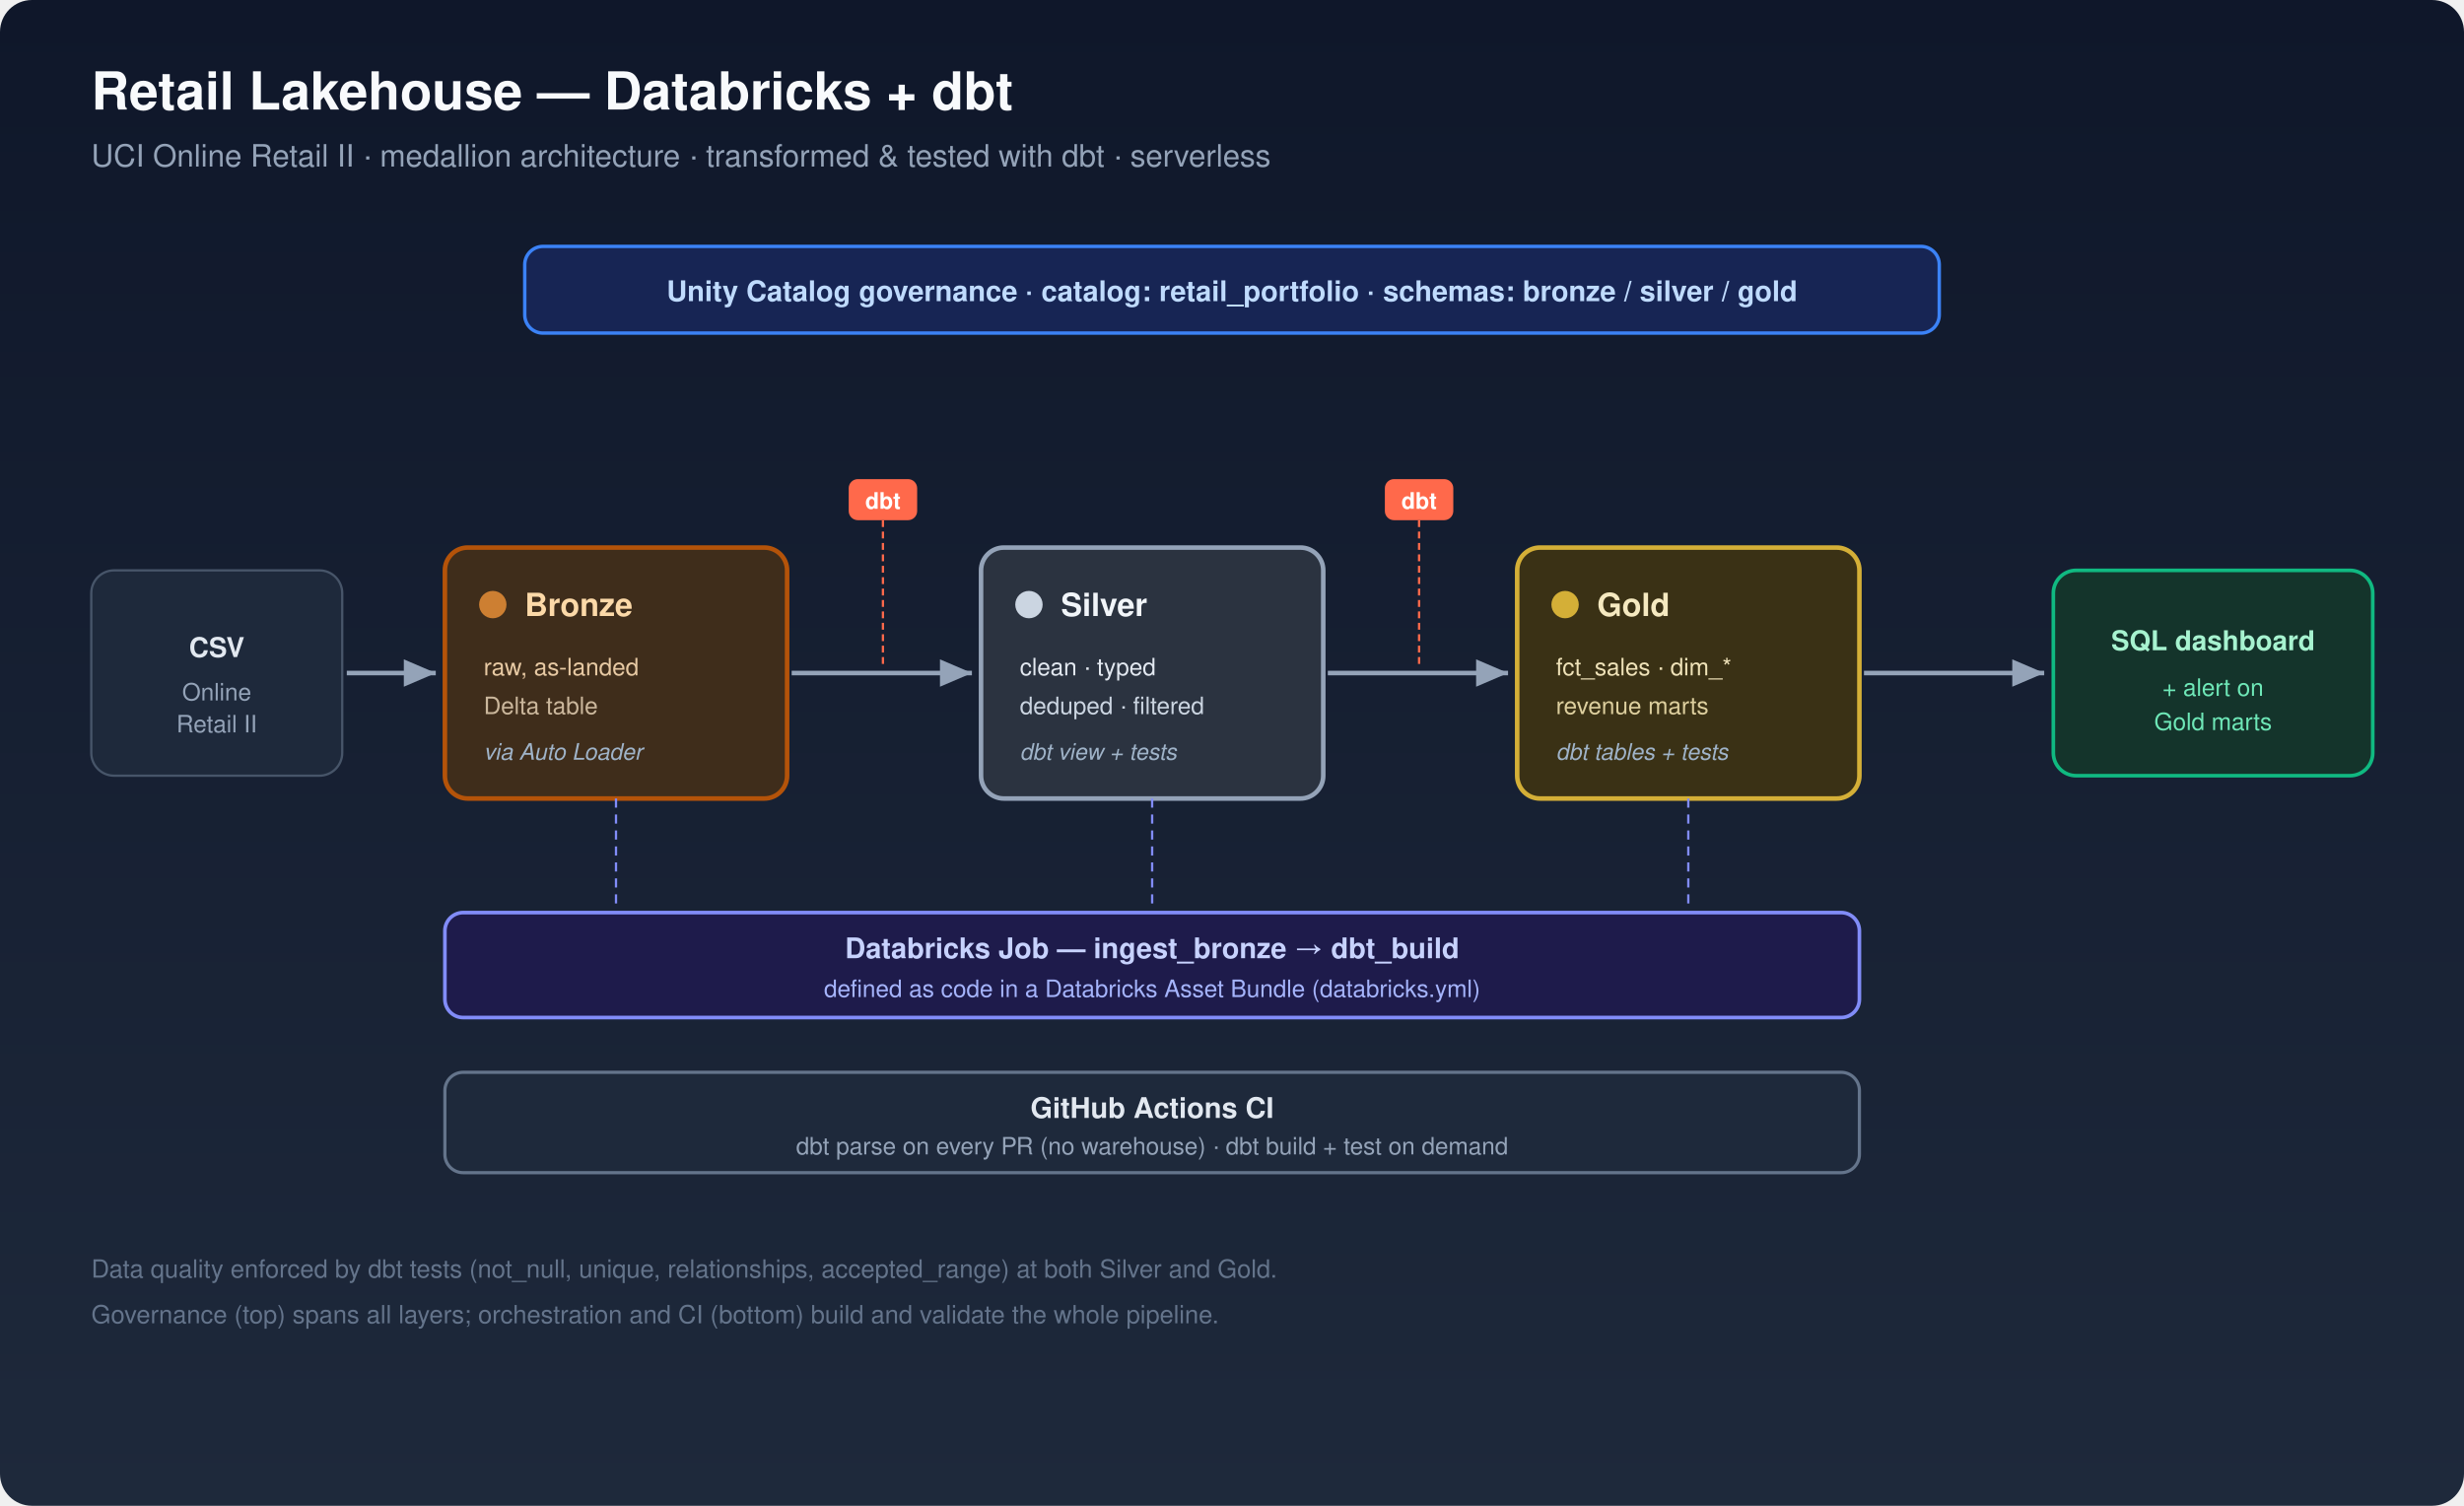
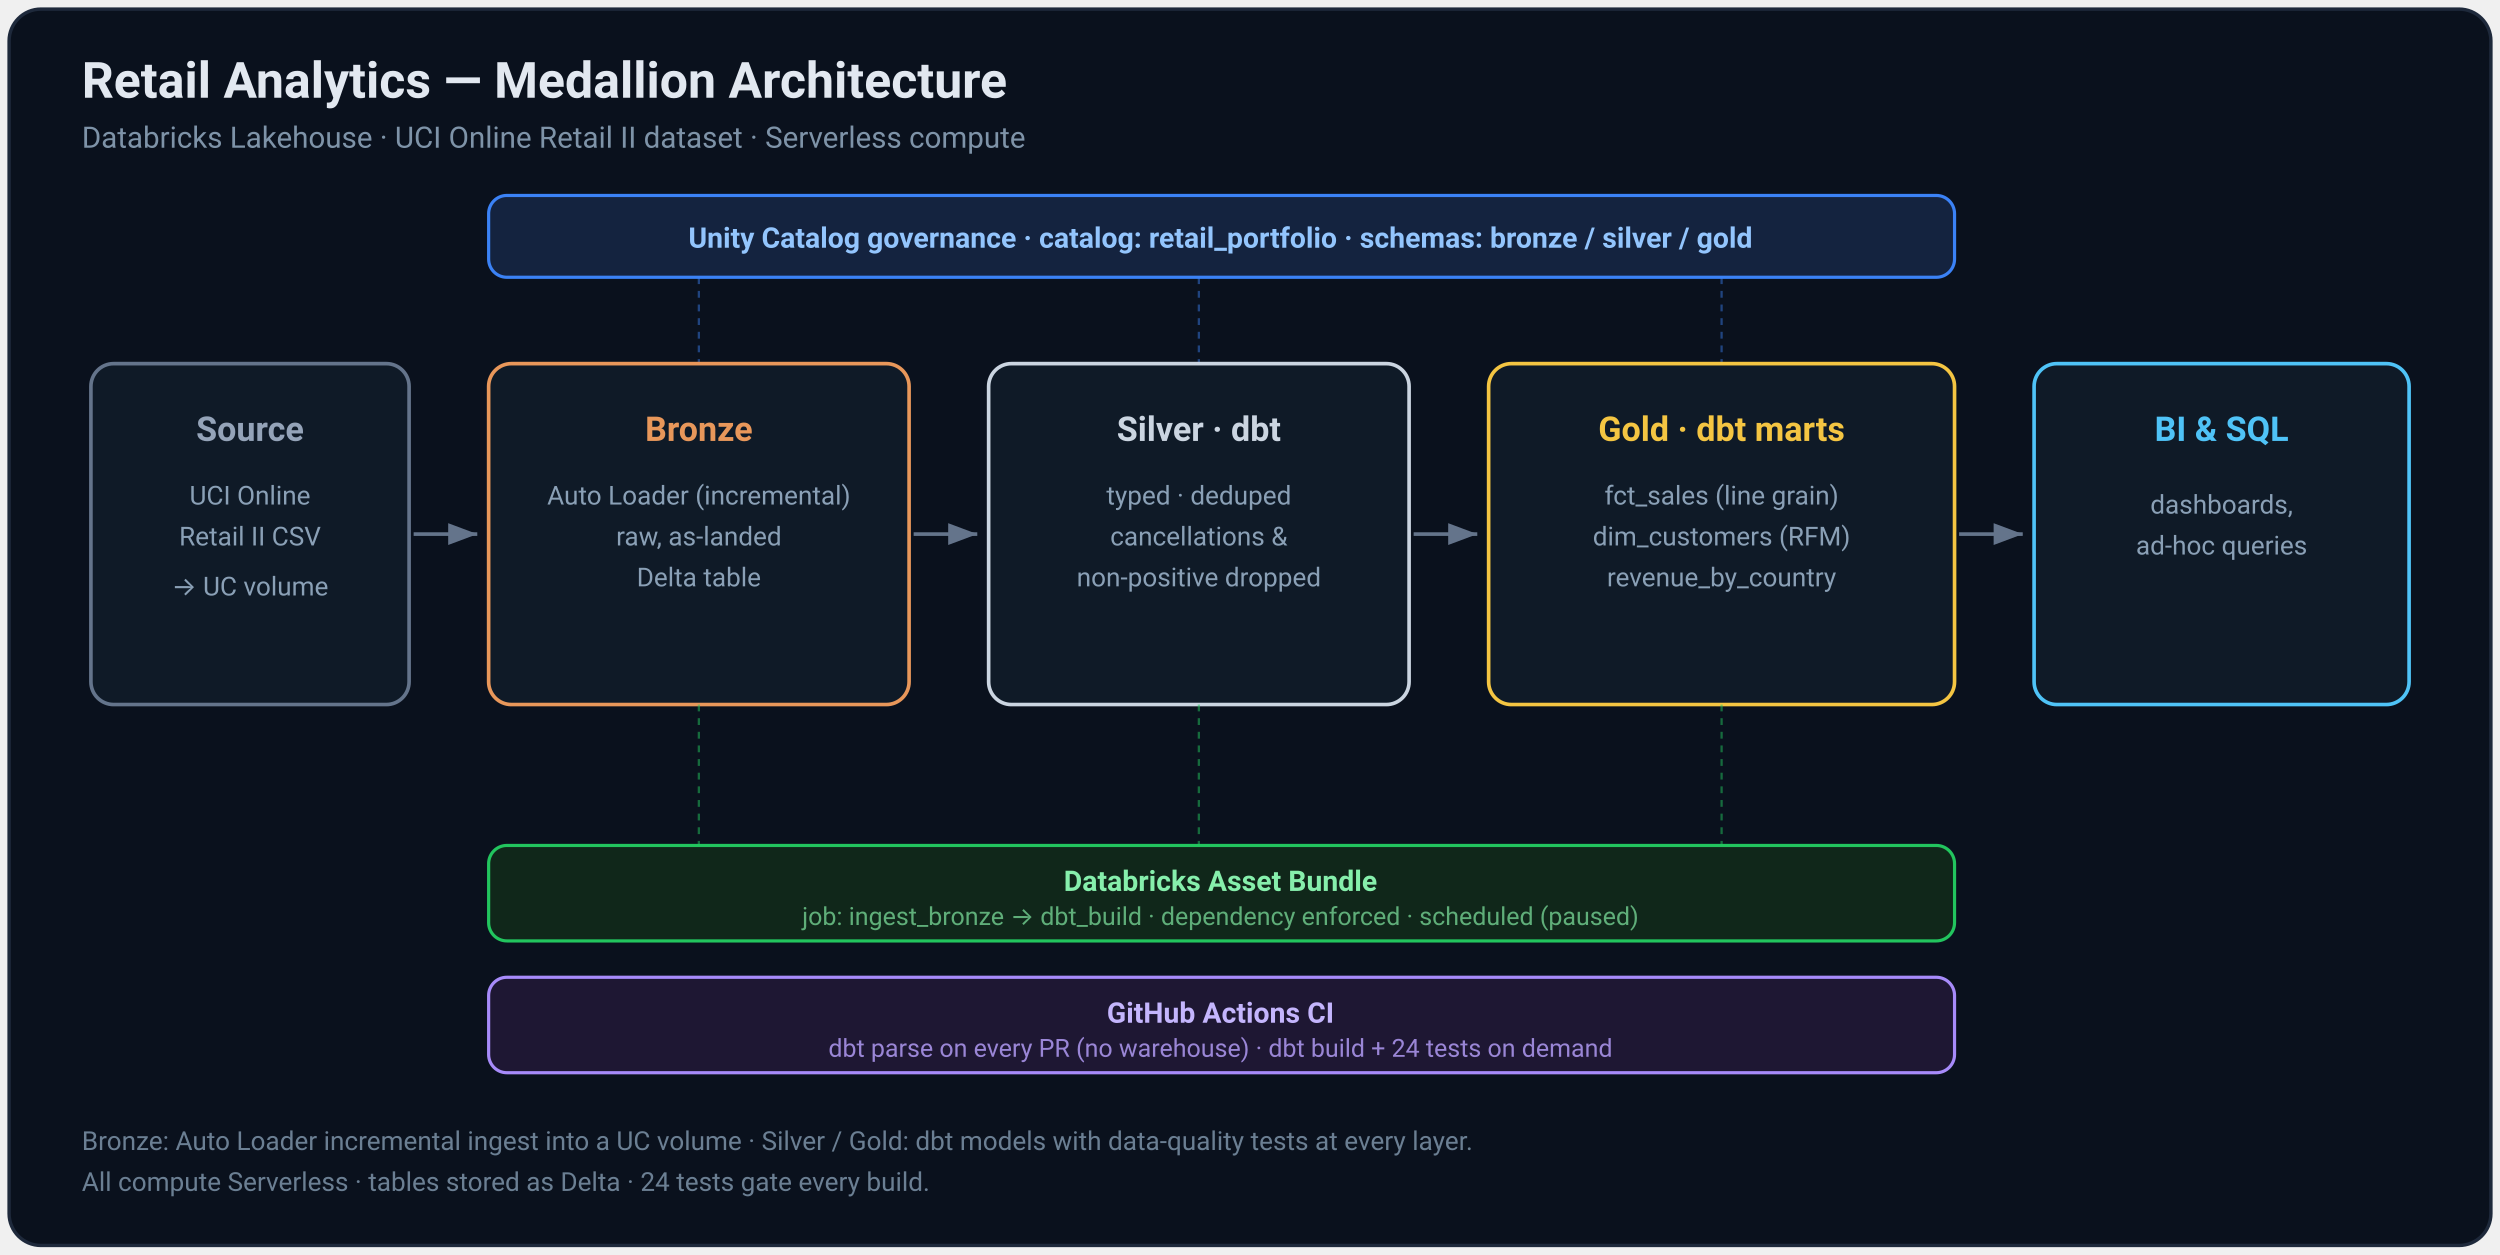
- <svg xmlns="http://www.w3.org/2000/svg" viewBox="0 0 1080 660" font-family="'Segoe UI', Helvetica, Arial, sans-serif">
+ <svg xmlns="http://www.w3.org/2000/svg" viewBox="0 0 1100 552" font-family="'Segoe UI', system-ui, -apple-system, Roboto, sans-serif">
  <defs>
-     <linearGradient id="bgL" x1="0" y1="0" x2="0" y2="1">
-       <stop offset="0" stop-color="#0f172a" />
-       <stop offset="1" stop-color="#1e293b" />
-     </linearGradient>
-     <marker id="arr" markerWidth="10" markerHeight="10" refX="7" refY="3" orient="auto" markerUnits="strokeWidth">
-       <path d="M0,0 L7,3 L0,6 Z" fill="#94a3b8" />
+     <marker id="arrow" markerWidth="10" markerHeight="10" refX="8" refY="3" orient="auto">
+       <path d="M0,0 L8,3 L0,6 Z" fill="#64748b" />
    </marker>
  </defs>
-   <rect x="0" y="0" width="1080" height="660" rx="14" fill="url(#bgL)" />
-   <text x="40" y="48" fill="#f8fafc" font-size="23" font-weight="700">Retail Lakehouse — Databricks + dbt</text>
-   <text x="40" y="73" fill="#94a3b8" font-size="13.5">UCI Online Retail II · medallion architecture · transformed &amp; tested with dbt · serverless</text>
-   <rect x="230" y="108" width="620" height="38" rx="8" fill="#172554" stroke="#3b82f6" stroke-width="1.5" />
-   <text x="540" y="132" fill="#bfdbfe" font-size="12.5" font-weight="600" text-anchor="middle">Unity Catalog governance · catalog: retail_portfolio · schemas: bronze / silver / gold</text>
-   <rect x="40" y="250" width="110" height="90" rx="10" fill="#1e293b" stroke="#475569" />
-   <text x="95" y="288" fill="#e2e8f0" font-size="12" font-weight="600" text-anchor="middle">CSV</text>
-   <text x="95" y="307" fill="#94a3b8" font-size="10.5" text-anchor="middle">Online</text>
-   <text x="95" y="321" fill="#94a3b8" font-size="10.5" text-anchor="middle">Retail II</text>
-   <rect x="195" y="240" width="150" height="110" rx="10" fill="#3f2d1b" stroke="#b45309" stroke-width="2" />
-   <circle cx="216" cy="265" r="6" fill="#cd7f32" />
-   <text x="230" y="270" fill="#fcd9a8" font-size="14" font-weight="700">Bronze</text>
-   <text x="212" y="296" fill="#e7c9a3" font-size="10.5">raw, as-landed</text>
-   <text x="212" y="313" fill="#cbb79c" font-size="10.5">Delta table</text>
-   <text x="212" y="333" fill="#9fb3c8" font-size="10" font-style="italic">via Auto Loader</text>
-   <rect x="430" y="240" width="150" height="110" rx="10" fill="#2b3340" stroke="#94a3b8" stroke-width="2" />
-   <circle cx="451" cy="265" r="6" fill="#cbd5e1" />
-   <text x="465" y="270" fill="#f1f5f9" font-size="14" font-weight="700">Silver</text>
-   <text x="447" y="296" fill="#e2e8f0" font-size="10.5">clean · typed</text>
-   <text x="447" y="313" fill="#cbd5e1" font-size="10.5">deduped · filtered</text>
-   <text x="447" y="333" fill="#9fb3c8" font-size="10" font-style="italic">dbt view + tests</text>
-   <rect x="665" y="240" width="150" height="110" rx="10" fill="#3a3115" stroke="#d4af37" stroke-width="2" />
-   <circle cx="686" cy="265" r="6" fill="#d4af37" />
-   <text x="700" y="270" fill="#f5e9c0" font-size="14" font-weight="700">Gold</text>
-   <text x="682" y="296" fill="#efe2b8" font-size="10.5">fct_sales · dim_*</text>
-   <text x="682" y="313" fill="#ddcf9e" font-size="10.5">revenue marts</text>
-   <text x="682" y="333" fill="#9fb3c8" font-size="10" font-style="italic">dbt tables + tests</text>
-   <rect x="900" y="250" width="140" height="90" rx="10" fill="#14342b" stroke="#10b981" stroke-width="1.6" />
-   <text x="970" y="285" fill="#a7f3d0" font-size="12" font-weight="600" text-anchor="middle">SQL dashboard</text>
-   <text x="970" y="305" fill="#6ee7b7" font-size="10.5" text-anchor="middle">+ alert on</text>
-   <text x="970" y="320" fill="#6ee7b7" font-size="10.5" text-anchor="middle">Gold marts</text>
-   <line x1="152" y1="295" x2="191" y2="295" stroke="#94a3b8" stroke-width="2" marker-end="url(#arr)" />
-   <line x1="347" y1="295" x2="426" y2="295" stroke="#94a3b8" stroke-width="2" marker-end="url(#arr)" />
-   <line x1="582" y1="295" x2="661" y2="295" stroke="#94a3b8" stroke-width="2" marker-end="url(#arr)" />
-   <line x1="817" y1="295" x2="896" y2="295" stroke="#94a3b8" stroke-width="2" marker-end="url(#arr)" />
-   <rect x="372" y="210" width="30" height="18" rx="4" fill="#ff694b" />
-   <text x="387" y="223" fill="#fff" font-size="10" font-weight="700" text-anchor="middle">dbt</text>
-   <line x1="387" y1="228" x2="387" y2="292" stroke="#ff694b" stroke-width="1" stroke-dasharray="3 2" />
-   <rect x="607" y="210" width="30" height="18" rx="4" fill="#ff694b" />
-   <text x="622" y="223" fill="#fff" font-size="10" font-weight="700" text-anchor="middle">dbt</text>
-   <line x1="622" y1="228" x2="622" y2="292" stroke="#ff694b" stroke-width="1" stroke-dasharray="3 2" />
-   <rect x="195" y="400" width="620" height="46" rx="8" fill="#1e1b4b" stroke="#818cf8" stroke-width="1.6" />
-   <text x="505" y="420" fill="#c7d2fe" font-size="12.5" font-weight="600" text-anchor="middle">Databricks Job — ingest_bronze → dbt_build</text>
-   <text x="505" y="437" fill="#a5b4fc" font-size="10.5" text-anchor="middle">defined as code in a Databricks Asset Bundle (databricks.yml)</text>
-   <line x1="270" y1="350" x2="270" y2="398" stroke="#818cf8" stroke-width="1" stroke-dasharray="4 3" />
-   <line x1="505" y1="350" x2="505" y2="398" stroke="#818cf8" stroke-width="1" stroke-dasharray="4 3" />
-   <line x1="740" y1="350" x2="740" y2="398" stroke="#818cf8" stroke-width="1" stroke-dasharray="4 3" />
-   <rect x="195" y="470" width="620" height="44" rx="8" fill="#1e293b" stroke="#64748b" stroke-width="1.4" />
-   <text x="505" y="490" fill="#e2e8f0" font-size="12.5" font-weight="600" text-anchor="middle">GitHub Actions CI</text>
-   <text x="505" y="506" fill="#94a3b8" font-size="10.5" text-anchor="middle">dbt parse on every PR (no warehouse) · dbt build + test on demand</text>
-   <text x="40" y="560" fill="#64748b" font-size="11">Data quality enforced by dbt tests (not_null, unique, relationships, accepted_range) at both Silver and Gold.</text>
-   <text x="40" y="580" fill="#64748b" font-size="11">Governance (top) spans all layers; orchestration and CI (bottom) build and validate the whole pipeline.</text>
+   <rect x="4" y="4" width="1092" height="544" rx="14" fill="#0a111d" stroke="#1e293b" stroke-width="1.5" />
+   <text x="36" y="43" font-size="22" font-weight="700" fill="#e2e8f0">Retail Analytics — Medallion Architecture</text>
+   <text x="36" y="65" font-size="13" fill="#7e93a8">Databricks Lakehouse · UCI Online Retail II dataset · Serverless compute</text>
+   <rect x="215" y="86" width="645" height="36" rx="8" fill="#14233f" stroke="#3b82f6" stroke-width="1.4" />
+   <text x="537" y="109" text-anchor="middle" font-size="12.5" fill="#93c5fd" font-weight="600">Unity Catalog governance   ·   catalog: retail_portfolio   ·   schemas: bronze / silver / gold</text>
+   <line x1="307.5" y1="122" x2="307.5" y2="160" stroke="#3b82f6" stroke-width="1" stroke-dasharray="3,3" opacity="0.45" />
+   <line x1="527.5" y1="122" x2="527.5" y2="160" stroke="#3b82f6" stroke-width="1" stroke-dasharray="3,3" opacity="0.45" />
+   <line x1="757.5" y1="122" x2="757.5" y2="160" stroke="#3b82f6" stroke-width="1" stroke-dasharray="3,3" opacity="0.45" />
+   <rect x="40" y="160" width="140" height="150" rx="10" fill="#0f1a27" stroke="#64748b" stroke-width="1.6" />
+   <text x="110" y="194" text-anchor="middle" font-size="15" font-weight="700" fill="#94a3b8">Source</text>
+   <text x="110" y="222" text-anchor="middle" font-size="11.5" fill="#8aa0b6">UCI Online</text>
+   <text x="110" y="240" text-anchor="middle" font-size="11.5" fill="#8aa0b6">Retail II CSV</text>
+   <text x="110" y="262" text-anchor="middle" font-size="11.5" fill="#8aa0b6">→ UC volume</text>
+   <rect x="215" y="160" width="185" height="150" rx="10" fill="#0f1a27" stroke="#e8975a" stroke-width="1.6" />
+   <text x="307.5" y="194" text-anchor="middle" font-size="15" font-weight="700" fill="#e8975a">Bronze</text>
+   <text x="307.5" y="222" text-anchor="middle" font-size="11.5" fill="#8aa0b6">Auto Loader (incremental)</text>
+   <text x="307.5" y="240" text-anchor="middle" font-size="11.5" fill="#8aa0b6">raw, as-landed</text>
+   <text x="307.5" y="258" text-anchor="middle" font-size="11.5" fill="#8aa0b6">Delta table</text>
+   <rect x="435" y="160" width="185" height="150" rx="10" fill="#0f1a27" stroke="#cbd5e1" stroke-width="1.6" />
+   <text x="527.5" y="194" text-anchor="middle" font-size="15" font-weight="700" fill="#cbd5e1">Silver · dbt</text>
+   <text x="527.5" y="222" text-anchor="middle" font-size="11.5" fill="#8aa0b6">typed · deduped</text>
+   <text x="527.5" y="240" text-anchor="middle" font-size="11.5" fill="#8aa0b6">cancellations &amp;</text>
+   <text x="527.5" y="258" text-anchor="middle" font-size="11.5" fill="#8aa0b6">non-positive dropped</text>
+   <rect x="655" y="160" width="205" height="150" rx="10" fill="#0f1a27" stroke="#f4c542" stroke-width="1.6" />
+   <text x="757.5" y="194" text-anchor="middle" font-size="15" font-weight="700" fill="#f4c542">Gold · dbt marts</text>
+   <text x="757.5" y="222" text-anchor="middle" font-size="11.5" fill="#8aa0b6">fct_sales (line grain)</text>
+   <text x="757.5" y="240" text-anchor="middle" font-size="11.5" fill="#8aa0b6">dim_customers (RFM)</text>
+   <text x="757.5" y="258" text-anchor="middle" font-size="11.5" fill="#8aa0b6">revenue_by_country</text>
+   <rect x="895" y="160" width="165" height="150" rx="10" fill="#0f1a27" stroke="#4fc3f7" stroke-width="1.6" />
+   <text x="977.5" y="194" text-anchor="middle" font-size="15" font-weight="700" fill="#4fc3f7">BI &amp; SQL</text>
+   <text x="977.5" y="226" text-anchor="middle" font-size="11.5" fill="#8aa0b6">dashboards,</text>
+   <text x="977.5" y="244" text-anchor="middle" font-size="11.5" fill="#8aa0b6">ad-hoc queries</text>
+   <line x1="182" y1="235" x2="210" y2="235" stroke="#64748b" stroke-width="1.6" marker-end="url(#arrow)" />
+   <line x1="402" y1="235" x2="430" y2="235" stroke="#64748b" stroke-width="1.6" marker-end="url(#arrow)" />
+   <line x1="622" y1="235" x2="650" y2="235" stroke="#64748b" stroke-width="1.6" marker-end="url(#arrow)" />
+   <line x1="862" y1="235" x2="890" y2="235" stroke="#64748b" stroke-width="1.6" marker-end="url(#arrow)" />
+   <line x1="307.5" y1="310" x2="307.5" y2="372" stroke="#22c55e" stroke-width="1" stroke-dasharray="3,3" opacity="0.5" />
+   <line x1="527.5" y1="310" x2="527.5" y2="372" stroke="#22c55e" stroke-width="1" stroke-dasharray="3,3" opacity="0.5" />
+   <line x1="757.5" y1="310" x2="757.5" y2="372" stroke="#22c55e" stroke-width="1" stroke-dasharray="3,3" opacity="0.5" />
+   <rect x="215" y="372" width="645" height="42" rx="8" fill="#10271a" stroke="#22c55e" stroke-width="1.4" />
+   <text x="537" y="392" text-anchor="middle" font-size="12.5" fill="#86efac" font-weight="600">Databricks Asset Bundle</text>
+   <text x="537" y="407" text-anchor="middle" font-size="11" fill="#5fae79">job: ingest_bronze → dbt_build  ·  dependency enforced  ·  scheduled (paused)</text>
+   <rect x="215" y="430" width="645" height="42" rx="8" fill="#1e1733" stroke="#a78bfa" stroke-width="1.4" />
+   <text x="537" y="450" text-anchor="middle" font-size="12.5" fill="#c4b5fd" font-weight="600">GitHub Actions CI</text>
+   <text x="537" y="465" text-anchor="middle" font-size="11" fill="#9a86d6">dbt parse on every PR (no warehouse)  ·  dbt build + 24 tests on demand</text>
+   <text x="36" y="506" font-size="11.5" fill="#6b7f93">Bronze: Auto Loader incremental ingest into a UC volume  ·  Silver / Gold: dbt models with data-quality tests at every layer.</text>
+   <text x="36" y="524" font-size="11.5" fill="#6b7f93">All compute Serverless  ·  tables stored as Delta  ·  24 tests gate every build.</text>
</svg>
